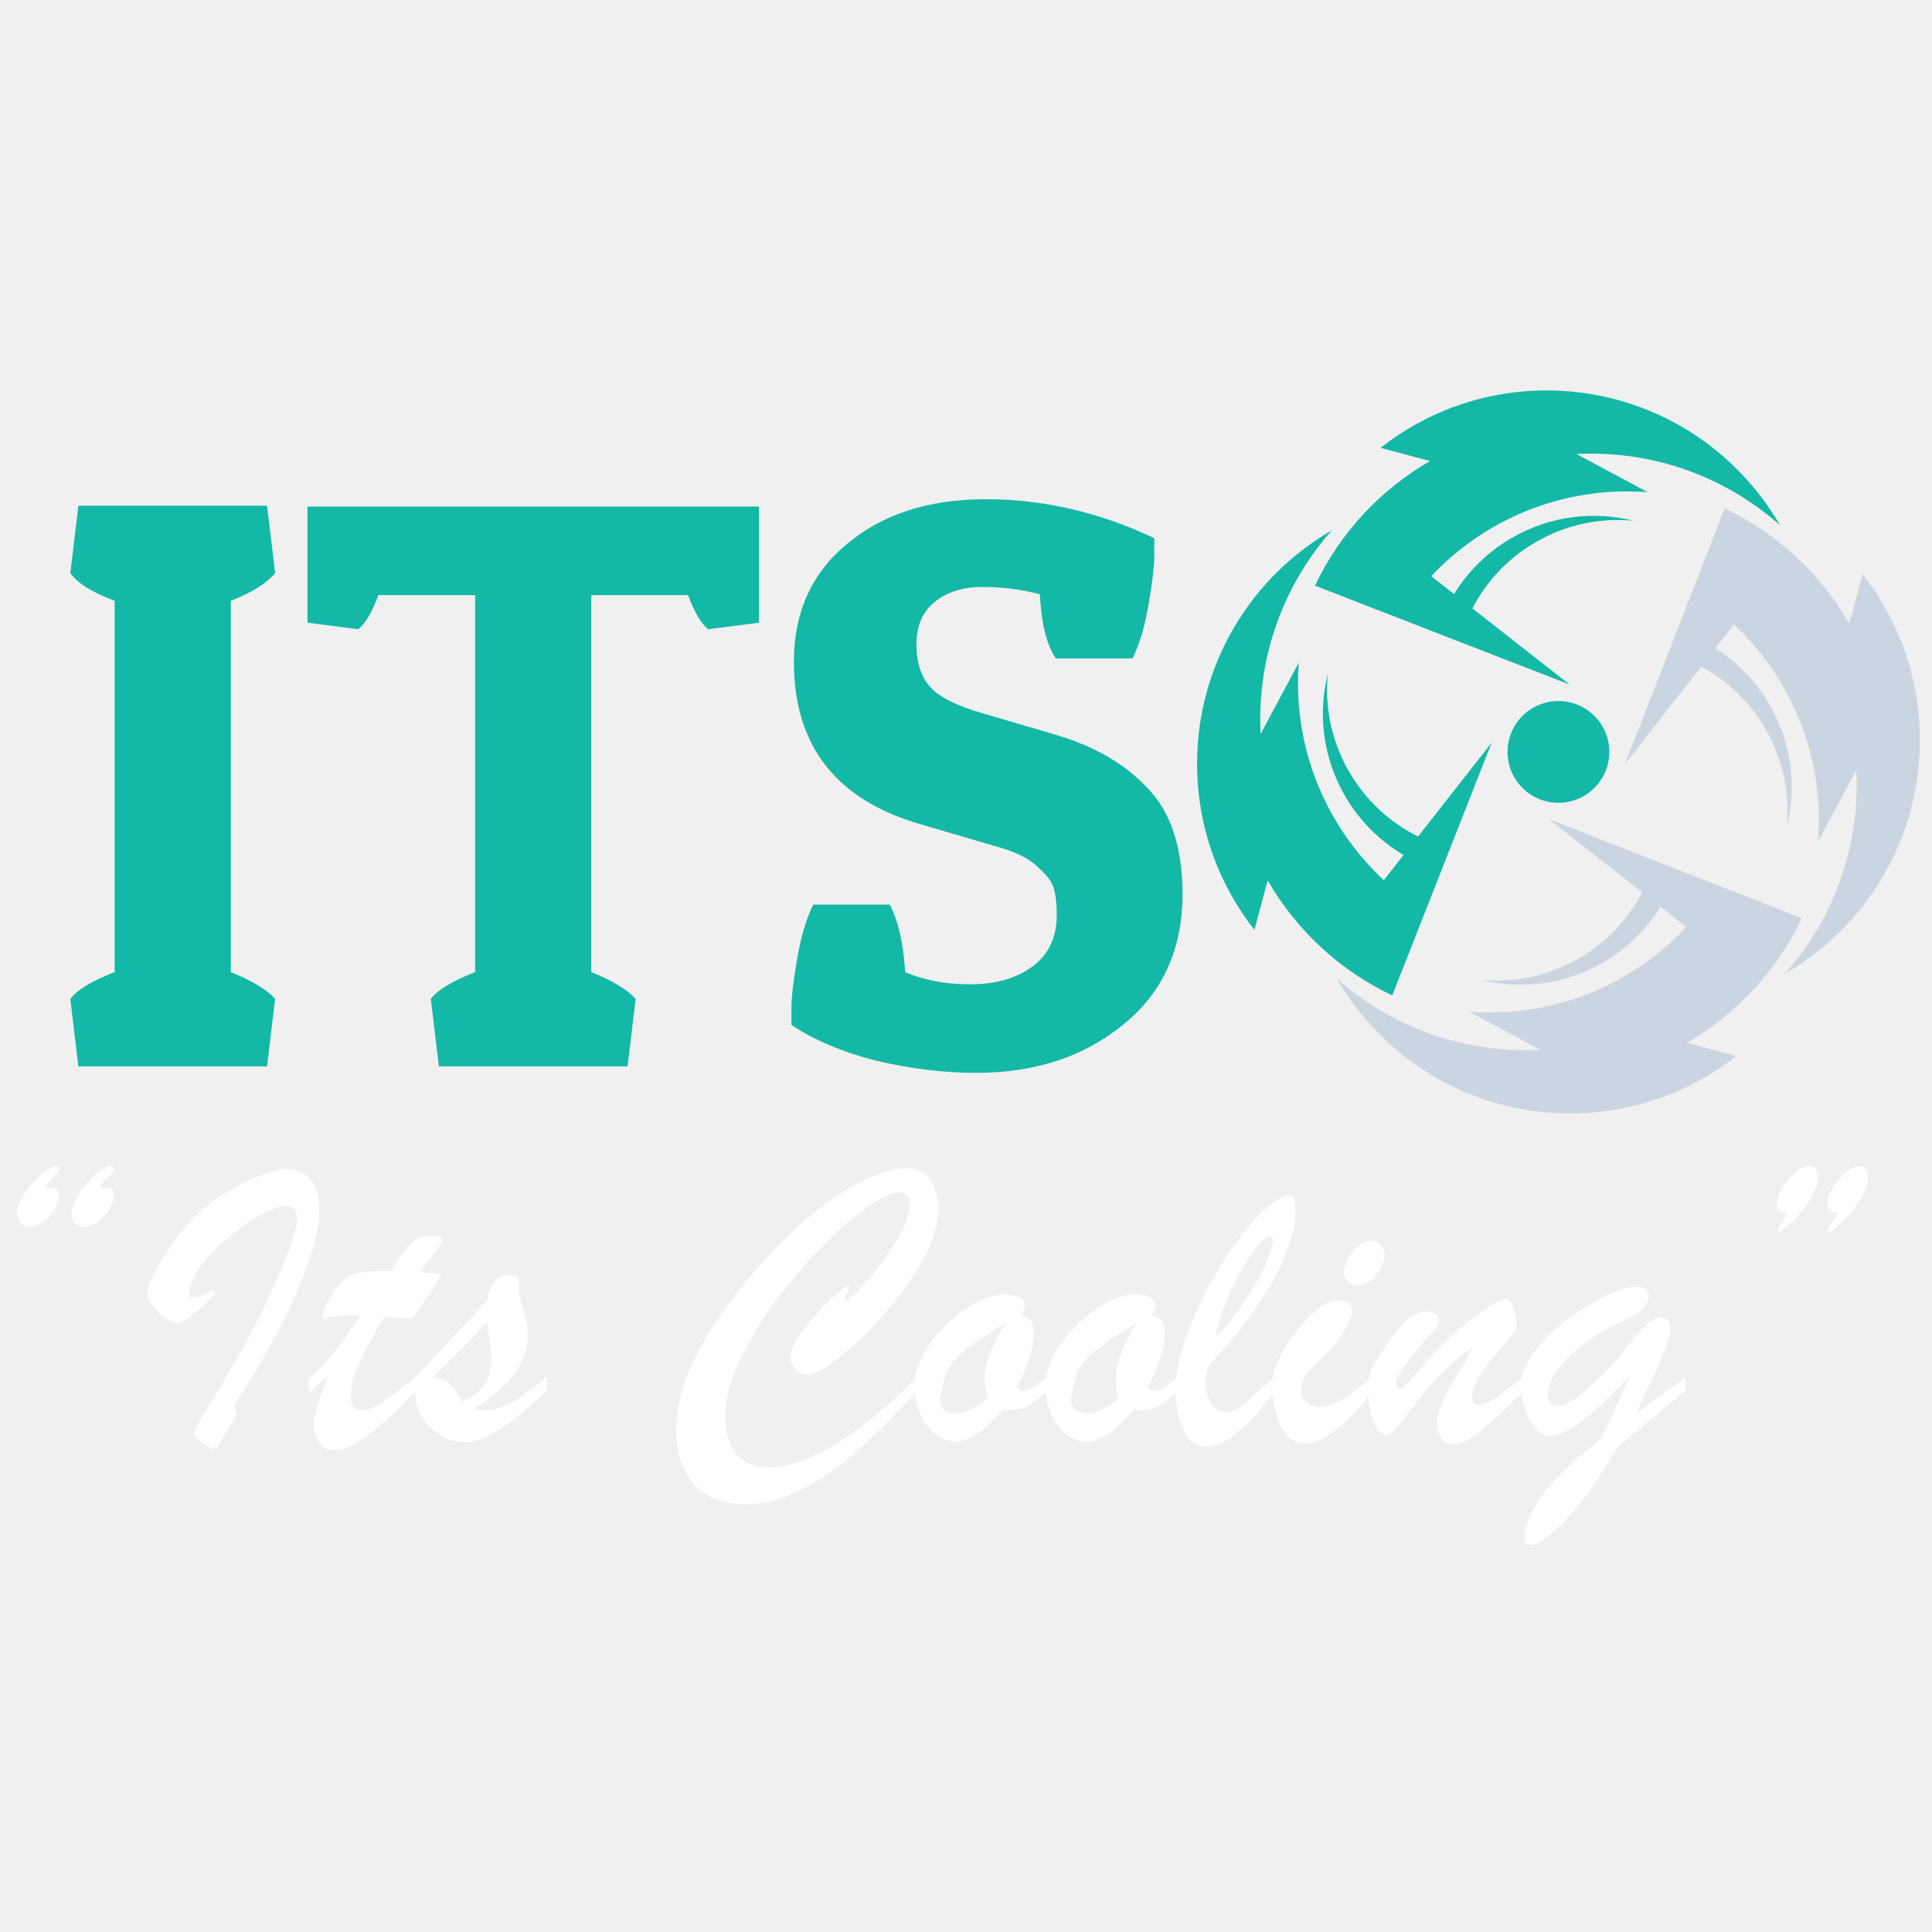
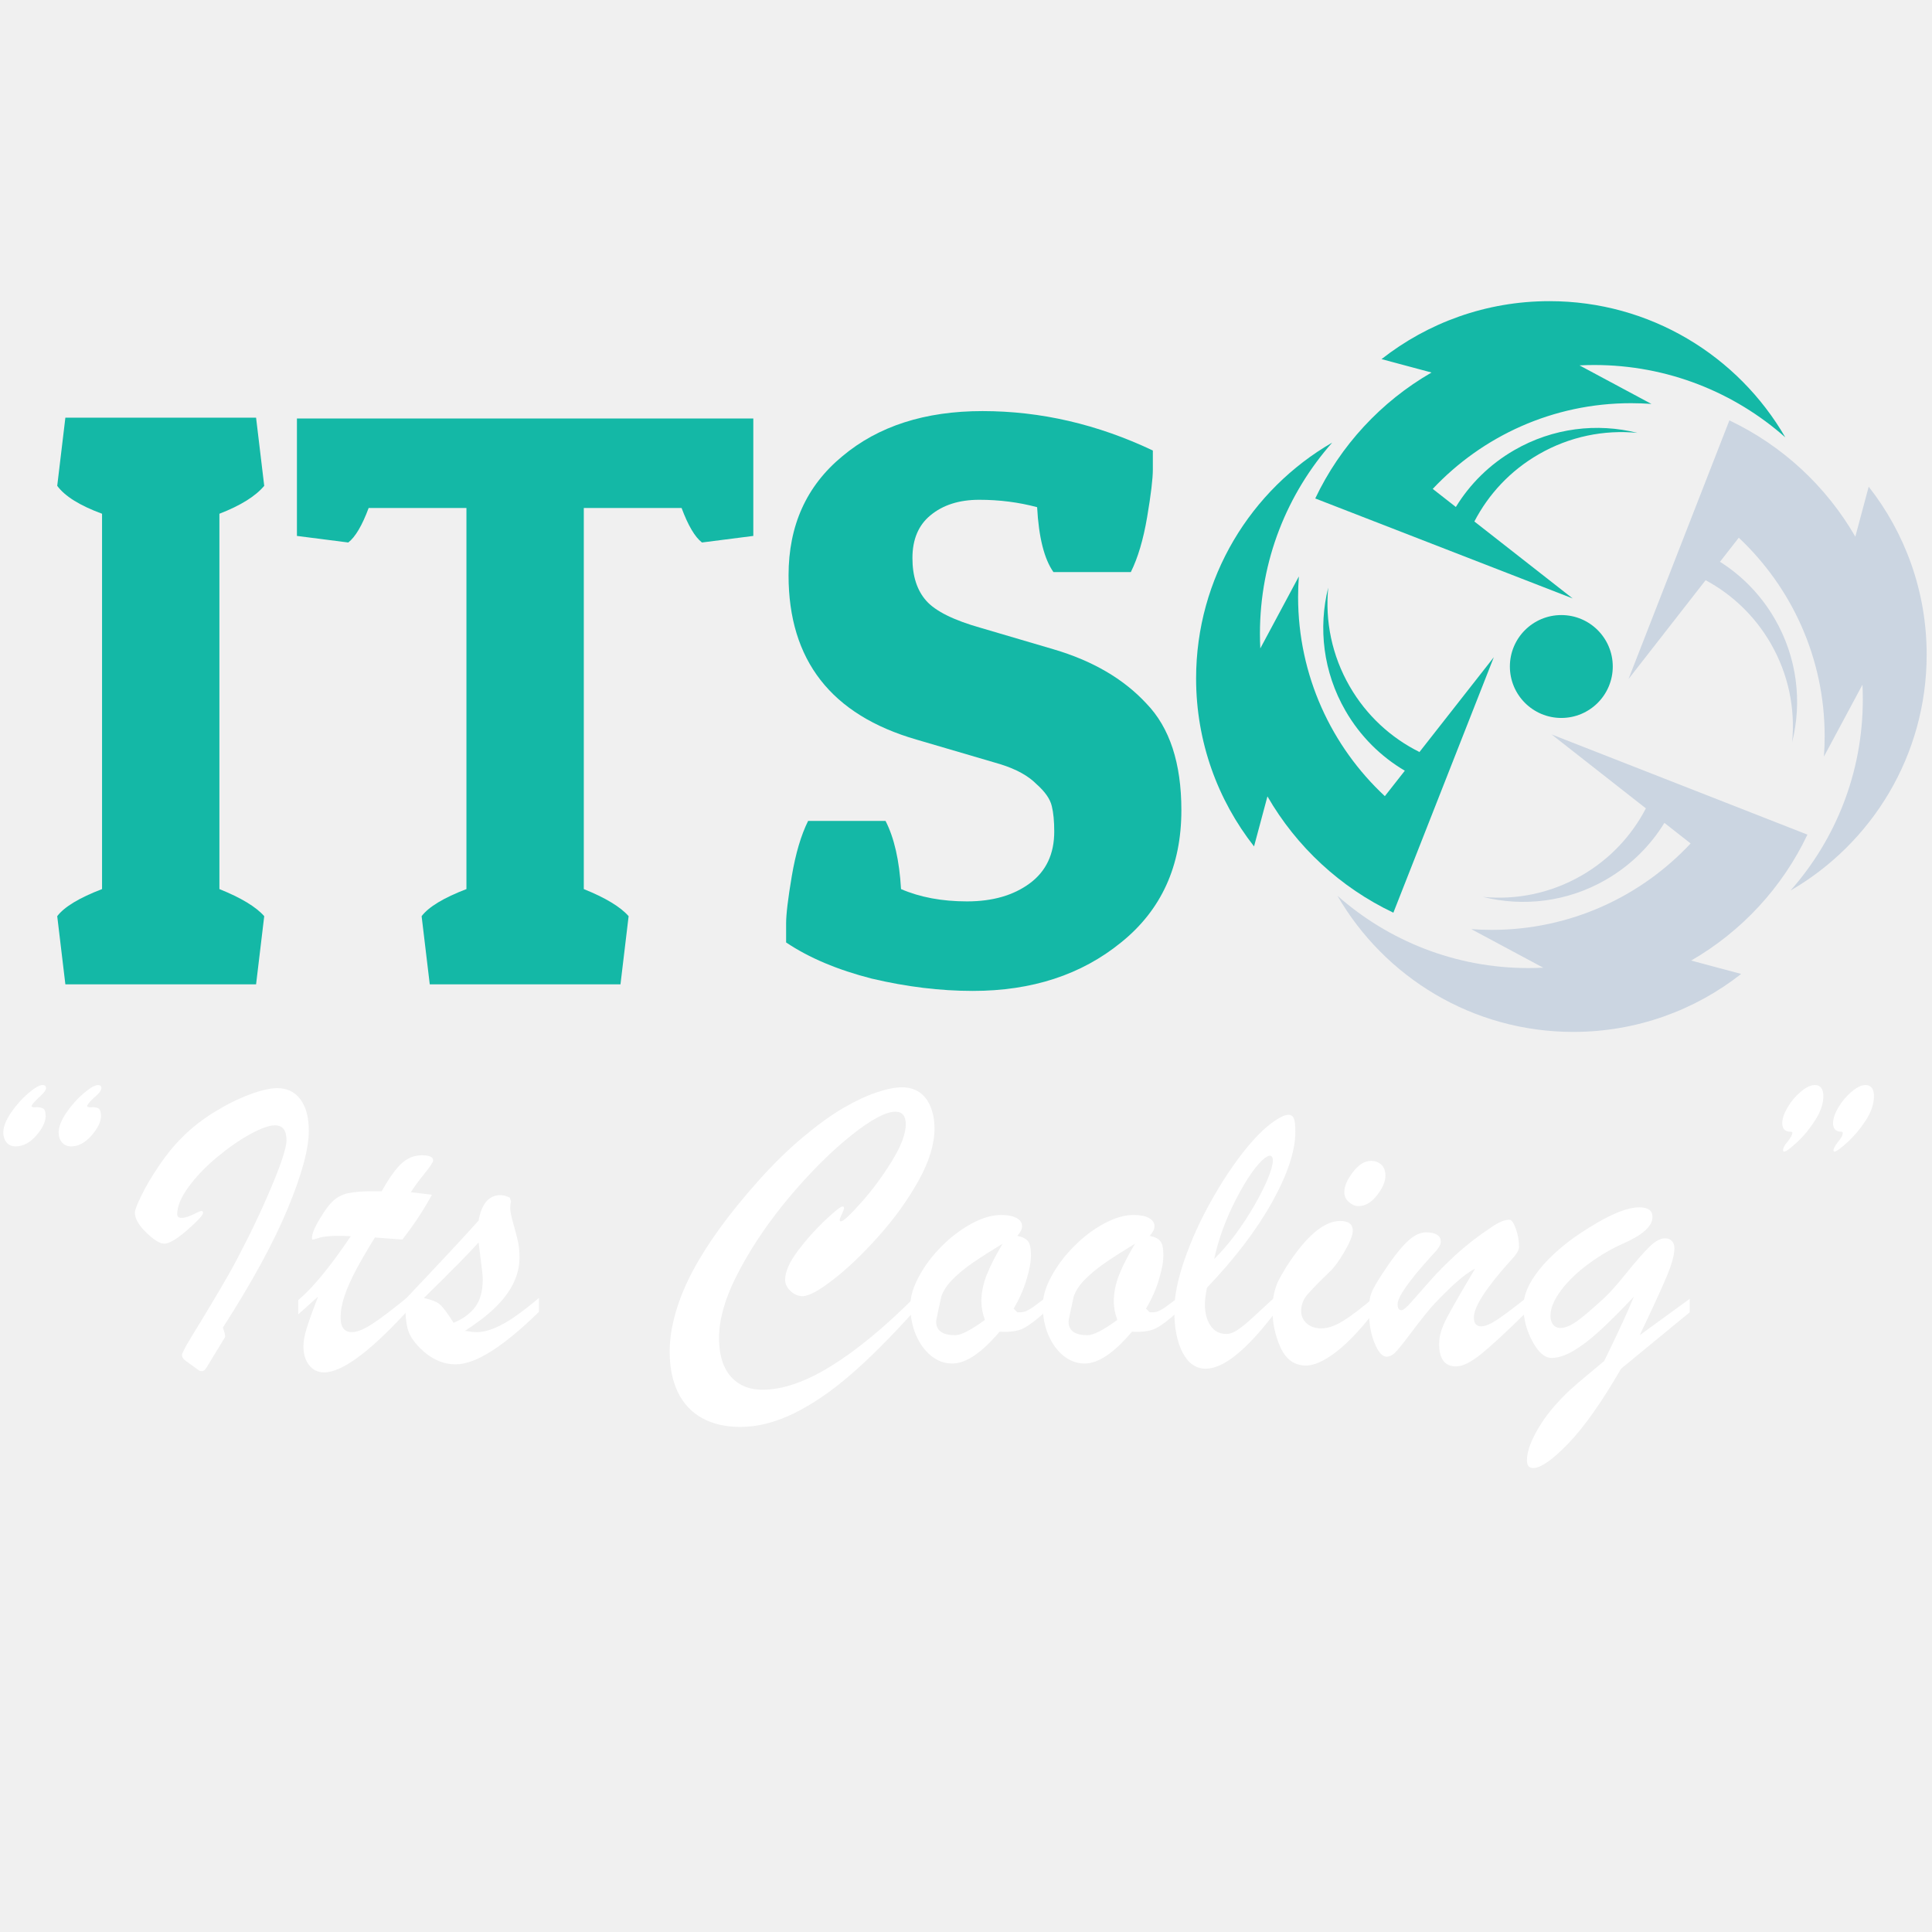
- <svg xmlns="http://www.w3.org/2000/svg" width="2000" zoomAndPan="magnify" viewBox="65 305 1410 865" height="2000" preserveAspectRatio="xMidYMid meet" version="1.0">
+ <svg xmlns="http://www.w3.org/2000/svg" width="2000" zoomAndPan="magnify" viewBox="75 315 1395 965" height="2000" preserveAspectRatio="xMidYMid meet" version="1.0">
  <defs>
    <g />
    <clipPath id="2b4934f594">
      <rect x="0" width="1419" y="0" height="377" />
    </clipPath>
  </defs>
  <path fill="#14b8a6" d="M 1153.609 574.539 L 1099.809 643.145 L 1099.746 642.898 C 1079.418 632.77 1061.75 616.762 1049.543 595.617 C 1036.578 573.164 1031.723 548.242 1034.051 524.25 C 1026.777 553.348 1030.336 585.191 1046.512 613.215 C 1057.211 631.742 1072.125 646.348 1089.352 656.492 L 1074.93 674.863 C 1036.395 638.973 1012.285 587.789 1012.285 530.969 C 1012.293 526.008 1012.477 521.09 1012.836 516.219 L 985.008 568.172 C 984.824 564.633 984.738 561.09 984.738 557.512 C 984.738 504.613 1004.457 456.309 1036.941 419.555 C 978.18 453.566 938.645 517.113 938.645 589.883 C 938.645 635.637 954.273 677.738 980.48 711.148 L 990.156 675.031 C 1011.152 711.465 1042.91 740.891 1081.082 759.004 Z M 1153.609 574.539 " fill-opacity="1" fill-rule="evenodd" />
  <path fill="#cbd5e1" d="M 1332.211 803.238 C 1298.812 829.449 1256.723 845.09 1210.996 845.09 C 1138.23 845.09 1074.703 805.543 1040.691 746.77 C 1077.445 779.25 1125.738 798.988 1178.625 798.988 C 1182.199 798.988 1185.746 798.887 1189.277 798.715 L 1137.34 770.879 C 1142.207 771.238 1147.129 771.418 1152.09 771.418 C 1208.766 771.418 1259.844 747.406 1295.711 709.02 L 1276.777 694.16 C 1266.695 710.598 1252.5 724.82 1234.637 735.152 C 1206.621 751.316 1174.785 754.879 1145.691 747.602 C 1169.676 749.941 1194.59 745.082 1217.047 732.113 C 1237.555 720.266 1253.238 703.266 1263.402 683.684 L 1195.289 630.27 L 1380.062 702.637 C 1361.941 740.805 1332.52 772.574 1296.109 793.566 Z M 1332.211 803.238 " fill-opacity="1" fill-rule="evenodd" />
  <path fill="#cbd5e1" d="M 1424.289 451.406 C 1450.512 484.812 1466.148 526.926 1466.148 572.668 C 1466.148 645.449 1426.609 708.984 1367.859 742.992 C 1400.332 706.242 1420.043 657.949 1420.043 605.039 C 1420.043 601.473 1419.965 597.91 1419.785 594.391 L 1391.949 646.324 C 1392.309 641.465 1392.492 636.547 1392.492 631.586 C 1392.492 575.07 1368.637 524.141 1330.484 488.262 L 1316.922 505.637 C 1332.793 515.668 1346.512 529.586 1356.547 546.965 C 1372.719 574.988 1376.27 606.832 1369.008 635.926 C 1371.332 611.926 1366.488 587.004 1353.523 564.562 C 1341.961 544.547 1325.504 529.121 1306.535 518.938 L 1250.844 590.332 L 1323.703 403.539 C 1361.879 421.652 1393.641 451.082 1414.641 487.504 Z M 1424.289 451.406 " fill-opacity="1" fill-rule="evenodd" />
  <path fill="#14b8a6" d="M 1072.527 359.305 C 1105.934 333.086 1148.023 317.449 1193.766 317.449 C 1266.512 317.449 1330.051 356.996 1364.059 415.766 C 1327.301 383.277 1279.012 363.555 1226.137 363.555 C 1222.555 363.555 1219.008 363.648 1215.477 363.824 L 1267.414 391.656 C 1262.539 391.305 1257.625 391.121 1252.664 391.121 C 1196.234 391.121 1145.363 414.914 1109.508 453.008 L 1126.191 466.07 C 1136.281 449.609 1150.488 435.352 1168.387 425.02 C 1196.406 408.848 1228.242 405.281 1257.316 412.551 C 1233.332 410.23 1208.418 415.082 1185.973 428.051 C 1165.426 439.91 1149.738 456.938 1139.57 476.543 L 1210.535 532.102 L 1024.676 459.914 C 1042.785 421.734 1072.207 389.973 1108.633 368.977 Z M 1202.359 544.109 C 1222.875 544.109 1239.496 560.734 1239.496 581.25 C 1239.496 601.762 1222.875 618.398 1202.359 618.398 C 1181.852 618.398 1165.211 601.762 1165.211 581.25 C 1165.211 560.734 1181.852 544.109 1202.359 544.109 Z M 1202.359 544.109 " fill-opacity="1" fill-rule="evenodd" />
  <path fill="#14b8a6" d="M 259.898 401.57 L 265.785 450.789 C 259.508 458.301 248.719 465.023 233.422 470.953 L 233.422 741.957 C 249.113 748.281 259.898 754.805 265.785 761.523 L 259.898 810.746 L 122.203 810.746 L 116.32 761.523 C 121.418 754.805 132.207 748.281 148.684 741.957 L 148.684 470.953 C 132.598 465.023 121.812 458.301 116.32 450.789 L 122.203 401.57 Z M 259.898 401.57 " fill-opacity="1" fill-rule="nonzero" />
  <path fill="#14b8a6" d="M 618.93 402.164 L 618.93 486.965 L 581.855 491.707 C 576.758 487.754 571.852 479.453 567.145 466.801 L 496.531 466.801 L 496.531 741.957 C 512.223 748.281 523.012 754.805 528.895 761.523 L 523.012 810.746 L 385.312 810.746 L 379.43 761.523 C 384.527 754.805 395.316 748.281 411.793 741.957 L 411.793 466.801 L 341.18 466.801 C 336.473 479.453 331.57 487.754 326.469 491.707 L 289.395 486.965 L 289.395 402.164 Z M 618.93 402.164 " fill-opacity="1" fill-rule="nonzero" />
  <path fill="#14b8a6" d="M 823.855 466.207 C 810.52 462.648 796.59 460.871 782.074 460.871 C 767.562 460.871 755.793 464.625 746.77 472.137 C 738.137 479.254 733.824 489.531 733.824 502.973 C 733.824 516.02 737.156 526.301 743.828 533.812 C 750.496 541.32 763.637 547.844 783.254 553.379 L 835.625 568.797 C 863.871 577.102 886.23 590.145 902.707 607.938 C 919.578 625.332 928.012 651.027 928.012 685.027 C 928.012 725.352 913.496 757.176 884.465 780.5 C 855.828 803.828 820.129 815.488 777.367 815.488 C 753.832 815.488 729.508 812.523 704.402 806.594 C 679.688 800.27 659.09 791.57 642.613 780.5 C 642.613 778.129 642.613 773.582 642.613 766.863 C 642.613 760.141 643.988 748.676 646.734 732.469 C 649.48 716.258 653.402 703.016 658.5 692.738 L 714.402 692.738 C 720.68 704.992 724.406 721.398 725.586 741.957 C 739.316 747.887 755.203 750.852 773.25 750.852 C 791.688 750.852 806.789 746.504 818.559 737.805 C 830.328 729.109 836.215 716.656 836.215 700.445 C 836.215 692.934 835.625 686.805 834.449 682.062 C 833.27 676.922 829.543 671.586 823.266 666.051 C 817.383 660.121 808.754 655.379 797.375 651.82 L 736.766 634.027 C 675.176 616.238 644.379 576.703 644.379 515.426 C 644.379 479.453 657.324 450.789 683.215 429.441 C 709.109 407.699 742.848 396.828 784.43 396.828 C 826.406 396.828 867.402 406.316 907.414 425.289 C 907.414 427.664 907.414 432.211 907.414 438.93 C 907.414 445.652 906.043 457.117 903.297 473.324 C 900.551 489.531 896.629 502.777 891.527 513.055 L 835.625 513.055 C 828.957 503.566 825.031 487.953 823.855 466.207 Z M 823.855 466.207 " fill-opacity="1" fill-rule="nonzero" />
  <g transform="matrix(1, 0, 0, 1, 19, 812)">
    <g clip-path="url(#2b4934f594)">
      <g fill="#ffffff" fill-opacity="1">
        <g transform="translate(0.957632, 272.5178)">
          <g>
            <path d="M 85.766 -201.062 C 87.453 -201.062 88.297 -200.316 88.297 -198.828 C 88.297 -197.328 86.258 -194.789 82.188 -191.219 C 79.301 -188.332 77.859 -186.594 77.859 -186 C 77.859 -185.195 78.852 -184.867 80.844 -185.016 C 82.832 -185.172 84.52 -184.926 85.906 -184.281 C 87.301 -183.633 88 -181.77 88 -178.688 C 88 -174.508 85.734 -169.812 81.203 -164.594 C 76.68 -159.375 71.688 -156.766 66.219 -156.766 C 63.539 -156.766 61.406 -157.707 59.812 -159.594 C 58.219 -161.477 57.422 -163.863 57.422 -166.75 C 57.422 -170.832 59.234 -175.555 62.859 -180.922 C 66.492 -186.297 70.645 -190.992 75.312 -195.016 C 79.988 -199.047 83.473 -201.062 85.766 -201.062 Z M 125.891 -201.062 C 127.473 -201.062 128.266 -200.316 128.266 -198.828 C 128.266 -197.129 126.227 -194.594 122.156 -191.219 C 119.375 -188.438 117.984 -186.695 117.984 -186 C 117.984 -185.195 118.977 -184.867 120.969 -185.016 C 122.957 -185.172 124.617 -184.926 125.953 -184.281 C 127.297 -183.633 127.969 -181.77 127.969 -178.688 C 127.969 -174.508 125.68 -169.812 121.109 -164.594 C 116.535 -159.375 111.613 -156.766 106.344 -156.766 C 103.656 -156.766 101.488 -157.707 99.844 -159.594 C 98.207 -161.477 97.391 -163.863 97.391 -166.75 C 97.391 -170.832 99.227 -175.582 102.906 -181 C 106.594 -186.414 110.77 -191.113 115.438 -195.094 C 120.113 -199.07 123.598 -201.062 125.891 -201.062 Z M 125.891 -201.062 " />
          </g>
        </g>
      </g>
      <g fill="#ffffff" fill-opacity="1">
        <g transform="translate(144.291, 272.5178)">
          <g>
            <path d="M 54.438 4.328 L 45.188 -2.391 C 43.801 -3.578 43.109 -4.816 43.109 -6.109 C 43.109 -7.398 45.441 -11.879 50.109 -19.547 C 53.492 -25.016 58.047 -32.52 63.766 -42.062 C 69.484 -51.602 74.082 -59.457 77.562 -65.625 C 81.039 -71.789 85.289 -79.867 90.312 -89.859 C 95.332 -99.859 99.93 -109.629 104.109 -119.172 C 113.754 -141.148 118.578 -155.172 118.578 -161.234 C 118.578 -168.391 115.789 -171.969 110.219 -171.969 C 106.039 -171.969 100.098 -169.852 92.391 -165.625 C 84.691 -161.406 76.711 -155.863 68.453 -149 C 60.203 -142.145 53.344 -134.988 47.875 -127.531 C 42.406 -120.07 39.672 -113.508 39.672 -107.844 C 39.672 -106.945 39.922 -106.273 40.422 -105.828 C 40.922 -105.379 41.816 -105.156 43.109 -105.156 C 45.492 -105.156 49.367 -106.547 54.734 -109.328 C 57.117 -110.523 58.312 -110.328 58.312 -108.734 C 58.312 -107.141 54.531 -103.035 46.969 -96.422 C 39.414 -89.816 33.852 -86.516 30.281 -86.516 C 27.195 -86.516 22.895 -89.172 17.375 -94.484 C 11.852 -99.805 9.094 -104.656 9.094 -109.031 C 9.094 -110.719 10.633 -114.742 13.719 -121.109 C 16.801 -127.473 21.023 -134.656 26.391 -142.656 C 31.766 -150.664 37.438 -157.602 43.406 -163.469 C 50.27 -170.332 58.098 -176.445 66.891 -181.812 C 75.691 -187.188 84.145 -191.363 92.25 -194.344 C 100.352 -197.332 106.891 -198.828 111.859 -198.828 C 119.023 -198.828 124.617 -196.113 128.641 -190.688 C 132.672 -185.27 134.688 -177.691 134.688 -167.953 C 134.688 -155.023 129.613 -136.328 119.469 -111.859 C 109.332 -87.398 93.723 -58.766 72.641 -25.953 C 72.93 -24.961 73.273 -23.895 73.672 -22.75 C 74.078 -21.602 74.281 -20.535 74.281 -19.547 C 74.281 -19.336 74.129 -18.957 73.828 -18.406 C 73.535 -17.863 73.188 -17.297 72.781 -16.703 C 72.383 -16.109 72.141 -15.711 72.047 -15.516 L 61.156 2.391 C 59.957 4.473 58.711 5.516 57.422 5.516 C 56.234 5.516 55.238 5.117 54.438 4.328 Z M 54.438 4.328 " />
          </g>
        </g>
      </g>
      <g fill="#ffffff" fill-opacity="1">
        <g transform="translate(270.472, 272.5178)">
          <g>
            <path d="M 54.734 -124.391 L 61.156 -124.391 C 66.426 -133.836 71.195 -140.523 75.469 -144.453 C 79.75 -148.379 84.625 -150.344 90.094 -150.344 C 95.562 -150.344 98.297 -149.102 98.297 -146.625 C 98.297 -145.426 96.156 -142.191 91.875 -136.922 C 87.602 -131.648 84.375 -127.227 82.188 -123.656 C 85.562 -123.25 88.566 -122.895 91.203 -122.594 C 93.836 -122.301 95.898 -122.055 97.391 -121.859 C 91.723 -111.316 84.613 -100.531 76.062 -89.5 C 73.281 -89.695 70.941 -89.867 69.047 -90.016 C 67.16 -90.16 65.25 -90.305 63.312 -90.453 C 61.375 -90.609 59.016 -90.785 56.234 -90.984 C 50.859 -82.336 46.352 -74.609 42.719 -67.797 C 39.094 -60.984 36.312 -54.738 34.375 -49.062 C 32.438 -43.395 31.469 -38.031 31.469 -32.969 C 31.469 -26.102 34.203 -22.672 39.672 -22.672 C 43.453 -22.672 48.398 -24.68 54.516 -28.703 C 60.629 -32.734 68.805 -38.926 79.047 -47.281 L 79.047 -37.281 C 52.203 -8.156 32.367 6.406 19.547 6.406 C 15.066 6.406 11.457 4.664 8.719 1.188 C 5.988 -2.289 4.625 -6.766 4.625 -12.234 C 4.625 -15.91 5.395 -20.285 6.938 -25.359 C 8.477 -30.43 11.238 -38.086 15.219 -48.328 C 13.82 -47.129 12.5 -45.957 11.25 -44.812 C 10.008 -43.676 8.867 -42.633 7.828 -41.688 C 6.785 -40.738 5.664 -39.742 4.469 -38.703 C 3.281 -37.66 2.086 -36.594 0.891 -35.5 L 0.891 -45.797 C 11.336 -54.547 23.969 -69.906 38.781 -91.875 C 37.289 -91.977 35.898 -92.051 34.609 -92.094 C 33.316 -92.145 31.773 -92.172 29.984 -92.172 C 24.117 -92.172 19.742 -91.773 16.859 -90.984 C 15.66 -90.68 14.539 -90.359 13.5 -90.016 C 12.457 -89.672 11.734 -89.5 11.328 -89.5 C 10.93 -89.5 10.734 -89.797 10.734 -90.391 C 10.734 -93.672 12.773 -98.594 16.859 -105.156 C 20.141 -110.719 23.242 -114.844 26.172 -117.531 C 29.109 -120.219 32.688 -122.031 36.906 -122.969 C 41.133 -123.914 47.078 -124.391 54.734 -124.391 Z M 54.734 -124.391 " />
          </g>
        </g>
      </g>
      <g fill="#ffffff" fill-opacity="1">
        <g transform="translate(346.8369, 272.5178)">
          <g>
            <path d="M 1.797 -42.812 L 1.797 -46.391 C 27.441 -73.43 45.086 -92.375 54.734 -103.219 C 56.922 -115.445 62.191 -121.562 70.547 -121.562 C 72.641 -121.562 74.879 -120.961 77.266 -119.766 L 78.156 -116.938 C 77.758 -115.738 77.562 -114.047 77.562 -111.859 C 77.562 -109.973 78.281 -106.469 79.719 -101.344 C 81.164 -96.227 82.285 -91.93 83.078 -88.453 C 83.867 -84.973 84.266 -81.047 84.266 -76.672 C 84.266 -70.109 82.773 -63.816 79.797 -57.797 C 76.816 -51.785 72.488 -46.02 66.812 -40.5 C 61.145 -34.977 53.836 -29.332 44.891 -23.562 C 48.473 -22.969 51.305 -22.672 53.391 -22.672 C 57.473 -22.672 61.875 -23.688 66.594 -25.719 C 71.32 -27.758 76.145 -30.492 81.062 -33.922 C 85.988 -37.359 91.734 -41.812 98.297 -47.281 L 98.297 -37.281 C 85.566 -24.852 74.18 -15.43 64.141 -9.016 C 54.098 -2.609 45.445 0.594 38.188 0.594 C 28.832 0.594 20.18 -3.379 12.234 -11.328 C 7.555 -16.109 4.645 -20.688 3.5 -25.062 C 2.363 -29.438 1.797 -35.352 1.797 -42.812 Z M 57.422 -65.625 L 54.734 -87.406 C 48.566 -80.445 35.395 -67.07 15.219 -47.281 C 21.176 -45.988 25.25 -44.25 27.438 -42.062 C 29.625 -39.875 32.707 -35.648 36.688 -29.391 C 43.445 -32.172 48.641 -35.973 52.266 -40.797 C 55.898 -45.617 57.719 -52.207 57.719 -60.562 C 57.719 -61.551 57.691 -62.441 57.641 -63.234 C 57.598 -64.035 57.523 -64.832 57.422 -65.625 Z M 57.422 -65.625 " />
          </g>
        </g>
      </g>
      <g fill="#ffffff" fill-opacity="1">
        <g transform="translate(442.1439, 272.5178)">
          <g />
        </g>
      </g>
      <g fill="#ffffff" fill-opacity="1">
        <g transform="translate(527.9053, 272.5178)">
          <g>
            <path d="M 188.234 -47.578 L 188.234 -37.891 C 171.523 -19.297 156.188 -3.957 142.219 8.125 C 128.25 20.207 114.602 29.504 101.281 36.016 C 87.957 42.535 75.078 45.797 62.641 45.797 C 51.898 45.797 42.676 43.656 34.969 39.375 C 27.27 35.102 21.457 28.863 17.531 20.656 C 13.602 12.457 11.641 2.738 11.641 -8.5 C 11.641 -17.352 13.055 -26.723 15.891 -36.609 C 18.723 -46.504 22.82 -56.5 28.188 -66.594 C 33.562 -76.688 40.148 -87.102 47.953 -97.844 C 55.754 -108.582 64.926 -119.867 75.469 -131.703 C 86.406 -143.93 97.191 -154.492 107.828 -163.391 C 118.473 -172.297 128.117 -179.285 136.766 -184.359 C 145.422 -189.43 153.453 -193.207 160.859 -195.688 C 168.266 -198.176 174.406 -199.422 179.281 -199.422 C 184.25 -199.422 188.473 -198.227 191.953 -195.844 C 195.441 -193.457 198.129 -189.973 200.016 -185.391 C 201.898 -180.816 202.844 -175.551 202.844 -169.594 C 202.844 -158.352 199.016 -145.848 191.359 -132.078 C 183.703 -118.305 174.156 -105.004 162.719 -92.172 C 151.289 -79.348 140.379 -68.883 129.984 -60.781 C 119.598 -52.676 112.117 -48.625 107.547 -48.625 C 104.461 -48.625 101.602 -49.844 98.969 -52.281 C 96.332 -54.719 95.016 -57.477 95.016 -60.562 C 95.016 -66.227 98.02 -73.086 104.031 -81.141 C 110.051 -89.191 116.613 -96.57 123.719 -103.281 C 130.832 -110 135.082 -113.359 136.469 -113.359 C 137.164 -113.359 137.516 -113.062 137.516 -112.469 C 137.516 -111.57 136.992 -110.031 135.953 -107.844 C 134.91 -105.656 134.391 -104.312 134.391 -103.812 C 134.391 -103.02 134.688 -102.625 135.281 -102.625 C 136.969 -102.625 141.836 -107.145 149.891 -116.188 C 157.953 -125.238 165.336 -135.207 172.047 -146.094 C 178.766 -156.977 182.125 -165.906 182.125 -172.875 C 182.125 -175.758 181.5 -177.969 180.25 -179.5 C 179.008 -181.039 177.145 -181.812 174.656 -181.812 C 167.695 -181.812 157.129 -176.172 142.953 -164.891 C 128.785 -153.609 114.27 -139.238 99.406 -121.781 C 84.539 -104.332 72.133 -86.312 62.188 -67.719 C 52.25 -49.125 47.281 -32.766 47.281 -18.641 C 47.281 -10.484 48.5 -3.668 50.938 1.797 C 53.375 7.266 56.953 11.488 61.672 14.469 C 66.398 17.445 72.094 18.938 78.75 18.938 C 93.164 18.938 109.52 13.316 127.812 2.078 C 146.113 -9.148 166.254 -25.703 188.234 -47.578 Z M 188.234 -47.578 " />
          </g>
        </g>
      </g>
      <g fill="#ffffff" fill-opacity="1">
        <g transform="translate(712.4042, 272.5178)">
          <g>
            <path d="M 98.297 -47.281 L 98.297 -37.281 C 91.734 -31.32 86.461 -27.348 82.484 -25.359 C 78.504 -23.367 72.785 -22.57 65.328 -22.969 C 52.398 -7.656 41.016 0 31.172 0 C 25.609 0 20.535 -1.836 15.953 -5.516 C 11.379 -9.191 7.723 -14.211 4.984 -20.578 C 2.254 -26.941 0.891 -34.051 0.891 -41.906 C 0.891 -48.27 3.004 -55.328 7.234 -63.078 C 11.461 -70.836 16.93 -78.07 23.641 -84.781 C 30.348 -91.5 37.531 -96.922 45.188 -101.047 C 52.844 -105.18 59.953 -107.25 66.516 -107.25 C 71.191 -107.25 74.875 -106.523 77.562 -105.078 C 80.25 -103.641 81.594 -101.625 81.594 -99.031 C 81.594 -97.051 80.445 -94.766 78.156 -92.172 C 81.938 -91.379 84.52 -90.062 85.906 -88.219 C 87.301 -86.383 88 -83.031 88 -78.156 C 88 -73.383 86.879 -67.367 84.641 -60.109 C 82.41 -52.848 79.352 -46.035 75.469 -39.672 L 78.156 -36.984 L 80.391 -36.984 C 82.086 -36.984 83.754 -37.406 85.391 -38.25 C 87.035 -39.102 88.504 -40 89.797 -40.938 C 91.086 -41.883 93.922 -44 98.297 -47.281 Z M 67.562 -86.516 C 59.312 -81.535 52.254 -77.031 46.391 -73 C 40.523 -68.977 35.551 -64.906 31.469 -60.781 C 27.395 -56.656 24.66 -52.504 23.266 -48.328 C 20.785 -37.191 19.547 -31.176 19.547 -30.281 C 19.547 -23.719 24.117 -20.438 33.266 -20.438 C 37.535 -20.438 44.691 -24.113 54.734 -31.469 C 53.047 -36.145 52.203 -40.617 52.203 -44.891 C 52.203 -51.16 53.492 -57.551 56.078 -64.062 C 58.66 -70.57 62.488 -78.055 67.562 -86.516 Z M 67.562 -86.516 " />
          </g>
        </g>
      </g>
      <g fill="#ffffff" fill-opacity="1">
        <g transform="translate(808.0095, 272.5178)">
          <g>
            <path d="M 98.297 -47.281 L 98.297 -37.281 C 91.734 -31.32 86.461 -27.348 82.484 -25.359 C 78.504 -23.367 72.785 -22.57 65.328 -22.969 C 52.398 -7.656 41.016 0 31.172 0 C 25.609 0 20.535 -1.836 15.953 -5.516 C 11.379 -9.191 7.723 -14.211 4.984 -20.578 C 2.254 -26.941 0.891 -34.051 0.891 -41.906 C 0.891 -48.27 3.004 -55.328 7.234 -63.078 C 11.461 -70.836 16.93 -78.07 23.641 -84.781 C 30.348 -91.5 37.531 -96.922 45.188 -101.047 C 52.844 -105.18 59.953 -107.25 66.516 -107.25 C 71.191 -107.25 74.875 -106.523 77.562 -105.078 C 80.25 -103.641 81.594 -101.625 81.594 -99.031 C 81.594 -97.051 80.445 -94.766 78.156 -92.172 C 81.938 -91.379 84.52 -90.062 85.906 -88.219 C 87.301 -86.383 88 -83.031 88 -78.156 C 88 -73.383 86.879 -67.367 84.641 -60.109 C 82.41 -52.848 79.352 -46.035 75.469 -39.672 L 78.156 -36.984 L 80.391 -36.984 C 82.086 -36.984 83.754 -37.406 85.391 -38.25 C 87.035 -39.102 88.504 -40 89.797 -40.938 C 91.086 -41.883 93.922 -44 98.297 -47.281 Z M 67.562 -86.516 C 59.312 -81.535 52.254 -77.031 46.391 -73 C 40.523 -68.977 35.551 -64.906 31.469 -60.781 C 27.395 -56.656 24.66 -52.504 23.266 -48.328 C 20.785 -37.191 19.547 -31.176 19.547 -30.281 C 19.547 -23.719 24.117 -20.438 33.266 -20.438 C 37.535 -20.438 44.691 -24.113 54.734 -31.469 C 53.047 -36.145 52.203 -40.617 52.203 -44.891 C 52.203 -51.16 53.492 -57.551 56.078 -64.062 C 58.66 -70.57 62.488 -78.055 67.562 -86.516 Z M 67.562 -86.516 " />
          </g>
        </g>
      </g>
      <g fill="#ffffff" fill-opacity="1">
        <g transform="translate(903.6148, 272.5178)">
          <g>
            <path d="M 73.688 -48.625 L 73.688 -37.594 C 52.906 -10.039 36 3.734 22.969 3.734 C 15.906 3.734 10.359 -0.117 6.328 -7.828 C 2.305 -15.535 0.297 -25.656 0.297 -38.188 C 0.297 -48.32 2.68 -60.375 7.453 -74.344 C 12.223 -88.32 18.609 -102.492 26.609 -116.859 C 34.617 -131.234 42.926 -143.766 51.531 -154.453 C 60.133 -165.141 68.113 -172.617 75.469 -176.891 C 78.457 -178.68 80.797 -179.578 82.484 -179.578 C 84.566 -179.578 85.957 -178.656 86.656 -176.812 C 87.352 -174.977 87.703 -171.82 87.703 -167.344 C 87.703 -153.531 82.082 -136.555 70.844 -116.422 C 59.613 -96.285 43.953 -75.723 23.859 -54.734 C 22.867 -49.566 22.375 -45.594 22.375 -42.812 C 22.375 -36.445 23.738 -31.273 26.469 -27.297 C 29.207 -23.316 33.016 -21.328 37.891 -21.328 C 40.367 -21.328 43.051 -22.297 45.938 -24.234 C 48.82 -26.172 51.852 -28.582 55.031 -31.469 C 58.219 -34.352 64.438 -40.07 73.688 -48.625 Z M 29.078 -75.469 C 34.254 -80.539 39.254 -86.305 44.078 -92.766 C 48.898 -99.234 53.445 -106.145 57.719 -113.5 C 62 -120.863 65.352 -127.477 67.781 -133.344 C 70.219 -139.207 71.438 -143.633 71.438 -146.625 C 71.438 -148.906 70.645 -150.047 69.062 -150.047 C 68.457 -150.047 67.312 -149.5 65.625 -148.406 C 59.562 -143.438 52.75 -133.719 45.188 -119.25 C 37.633 -104.781 32.266 -90.188 29.078 -75.469 Z M 29.078 -75.469 " />
          </g>
        </g>
      </g>
      <g fill="#ffffff" fill-opacity="1">
        <g transform="translate(973.5664, 272.5178)">
          <g>
            <path d="M 63.547 -113.656 C 61.055 -113.656 58.691 -114.598 56.453 -116.484 C 54.211 -118.379 53.094 -120.77 53.094 -123.656 C 53.094 -128.031 55.18 -132.898 59.359 -138.266 C 63.535 -143.641 67.863 -146.328 72.344 -146.328 C 75.32 -146.328 77.805 -145.406 79.797 -143.562 C 81.785 -141.719 82.781 -139.055 82.781 -135.578 C 82.781 -131.305 80.738 -126.582 76.656 -121.406 C 72.582 -116.238 68.211 -113.656 63.547 -113.656 Z M 73.688 -46.984 L 73.688 -36.094 C 64.039 -23.664 55.039 -14.297 46.688 -7.984 C 38.332 -1.672 31.223 1.484 25.359 1.484 C 17.203 1.484 11.133 -2.785 7.156 -11.328 C 3.176 -19.879 1.188 -29.227 1.188 -39.375 C 1.188 -43.25 1.582 -46.953 2.375 -50.484 C 3.176 -54.016 4.125 -56.922 5.219 -59.203 C 6.312 -61.492 8.348 -65.078 11.328 -69.953 C 25.453 -91.93 38.379 -102.922 50.109 -102.922 C 56.18 -102.922 59.219 -100.582 59.219 -95.906 C 59.219 -92.727 57.254 -87.754 53.328 -80.984 C 49.398 -74.223 45.895 -69.398 42.812 -66.516 C 34.156 -58.172 28.508 -52.359 25.875 -49.078 C 23.238 -45.797 21.922 -42.066 21.922 -37.891 C 21.922 -34.305 23.266 -31.32 25.953 -28.938 C 28.641 -26.551 32.117 -25.359 36.391 -25.359 C 41.066 -25.359 46.211 -27.07 51.828 -30.5 C 57.453 -33.926 64.738 -39.422 73.688 -46.984 Z M 73.688 -46.984 " />
          </g>
        </g>
      </g>
      <g fill="#ffffff" fill-opacity="1">
        <g transform="translate(1043.518, 272.5178)">
          <g>
            <path d="M 102.922 -73.984 C 85.422 -54.492 76.672 -40.922 76.672 -33.266 C 76.672 -28.984 78.41 -26.844 81.891 -26.844 C 84.773 -26.844 88.523 -28.359 93.141 -31.391 C 97.766 -34.43 105 -39.828 114.844 -47.578 L 114.844 -37.281 C 100.727 -23.363 89.891 -13.32 82.328 -7.156 C 74.773 -0.988 68.613 2.094 63.844 2.094 C 55.688 2.094 51.609 -3.273 51.609 -14.016 C 51.609 -17.203 52.102 -20.336 53.094 -23.422 C 54.094 -26.504 55.461 -29.707 57.203 -33.031 C 58.941 -36.363 61.598 -41.133 65.172 -47.344 C 68.754 -53.562 72.883 -60.602 77.562 -68.469 C 71.895 -65.582 64.785 -59.863 56.234 -51.312 C 50.66 -45.938 45.938 -40.836 42.062 -36.016 C 38.188 -31.191 34.035 -25.82 29.609 -19.906 C 25.18 -13.988 21.945 -10.008 19.906 -7.969 C 17.875 -5.938 15.812 -4.922 13.719 -4.922 C 10.539 -4.922 7.609 -8.25 4.922 -14.906 C 2.234 -21.57 0.891 -29.332 0.891 -38.188 C 0.891 -43.656 1.508 -47.93 2.75 -51.016 C 4 -54.098 6.461 -58.473 10.141 -64.141 C 17.004 -74.68 22.922 -82.41 27.891 -87.328 C 32.859 -92.254 37.629 -94.719 42.203 -94.719 C 45.391 -94.719 47.953 -94.172 49.891 -93.078 C 51.828 -91.984 52.797 -90.289 52.797 -88 C 52.797 -87.008 52.5 -85.969 51.906 -84.875 C 51.312 -83.781 50.641 -82.785 49.891 -81.891 C 49.148 -80.992 47.582 -79.254 45.188 -76.672 C 29.477 -59.266 21.625 -47.977 21.625 -42.812 C 21.625 -39.926 22.57 -38.484 24.469 -38.484 C 25.656 -38.484 27.961 -40.395 31.391 -44.219 C 34.828 -48.051 39.254 -53.07 44.672 -59.281 C 50.086 -65.5 56.5 -71.988 63.906 -78.75 C 71.32 -85.508 79.75 -92.023 89.188 -98.297 C 94.457 -101.973 98.832 -103.812 102.312 -103.812 C 103.906 -103.812 105.473 -101.625 107.016 -97.25 C 108.555 -92.875 109.328 -88.445 109.328 -83.969 C 109.328 -81.781 107.191 -78.453 102.922 -73.984 Z M 102.922 -73.984 " />
          </g>
        </g>
      </g>
      <g fill="#ffffff" fill-opacity="1">
        <g transform="translate(1155.082, 272.5178)">
          <g>
            <path d="M 120.969 -36.984 L 71.438 3.734 C 57.52 27.797 44.844 45.766 33.406 57.641 C 21.977 69.523 13.477 75.469 7.906 75.469 C 4.926 75.469 3.438 73.629 3.438 69.953 C 3.438 62.797 7.062 53.648 14.312 42.516 C 17.195 38.141 20.504 33.863 24.234 29.688 C 27.961 25.508 31.492 21.898 34.828 18.859 C 38.16 15.828 42.562 12.051 48.031 7.531 C 53.5 3.008 57.227 -0.098 59.219 -1.797 C 69.156 -22.078 76.312 -37.586 80.688 -48.328 C 71.344 -38.379 63.191 -30.223 56.234 -23.859 C 49.273 -17.492 42.883 -12.598 37.062 -9.172 C 31.25 -5.742 26.004 -4.031 21.328 -4.031 C 16.254 -4.031 11.578 -8.082 7.297 -16.188 C 3.023 -24.289 0.891 -32.617 0.891 -41.172 C 0.891 -45.148 1.805 -49.328 3.641 -53.703 C 5.484 -58.078 8.367 -62.75 12.297 -67.719 C 16.234 -72.688 21.234 -77.781 27.297 -83 C 33.359 -88.219 40.469 -93.316 48.625 -98.297 C 64.039 -107.941 76.023 -112.766 84.578 -112.766 C 90.93 -112.766 94.109 -110.426 94.109 -105.75 C 94.109 -99.289 87.203 -92.977 73.391 -86.812 C 64.93 -83.133 56.551 -78.258 48.25 -72.188 C 39.945 -66.125 33.234 -59.688 28.109 -52.875 C 22.992 -46.062 20.438 -39.922 20.438 -34.453 C 20.438 -31.766 21.082 -29.625 22.375 -28.031 C 23.664 -26.445 25.352 -25.656 27.438 -25.656 C 30.926 -25.656 34.906 -27.242 39.375 -30.422 C 43.852 -33.609 50.469 -39.227 59.219 -47.281 C 63.195 -50.957 68.488 -56.895 75.094 -65.094 C 81.707 -73.301 87.176 -79.566 91.5 -83.891 C 95.832 -88.223 99.738 -90.391 103.219 -90.391 C 105.207 -90.391 106.82 -89.766 108.062 -88.516 C 109.301 -87.273 109.922 -85.461 109.922 -83.078 C 109.922 -78.504 108.102 -71.863 104.469 -63.156 C 100.844 -54.457 94.312 -40.219 84.875 -20.438 L 120.969 -46.688 Z M 120.969 -36.984 " />
          </g>
        </g>
      </g>
      <g fill="#ffffff" fill-opacity="1">
        <g transform="translate(1272.613, 272.5178)">
          <g>
            <path d="M 113.953 -166.453 C 113.953 -167.047 113.656 -167.344 113.062 -167.344 C 108.977 -167.344 106.938 -169.383 106.938 -173.469 C 106.938 -176.75 108.227 -180.578 110.812 -184.953 C 113.406 -189.328 116.586 -193.102 120.359 -196.281 C 124.141 -199.469 127.473 -201.062 130.359 -201.062 C 134.43 -201.062 136.469 -198.375 136.469 -193 C 136.469 -187.438 134.504 -181.617 130.578 -175.547 C 126.648 -169.484 122.223 -164.211 117.297 -159.734 C 112.379 -155.266 109.328 -153.031 108.141 -153.031 C 107.547 -153.031 107.25 -153.328 107.25 -153.922 C 107.25 -155.117 108.344 -157.16 110.531 -160.047 C 112.812 -162.629 113.953 -164.766 113.953 -166.453 Z M 77.562 -166.453 C 77.562 -167.047 77.164 -167.344 76.375 -167.344 C 72.289 -167.344 70.25 -169.383 70.25 -173.469 C 70.25 -176.75 71.539 -180.578 74.125 -184.953 C 76.719 -189.328 79.898 -193.102 83.672 -196.281 C 87.453 -199.469 90.832 -201.062 93.812 -201.062 C 97.895 -201.062 99.938 -198.375 99.938 -193 C 99.938 -187.633 97.992 -181.895 94.109 -175.781 C 90.234 -169.664 85.859 -164.344 80.984 -159.812 C 76.117 -155.289 73.039 -153.031 71.75 -153.031 C 71.145 -153.031 70.844 -153.328 70.844 -153.922 C 70.844 -155.617 71.891 -157.66 73.984 -160.047 C 76.367 -163.023 77.562 -165.16 77.562 -166.453 Z M 77.562 -166.453 " />
          </g>
        </g>
      </g>
    </g>
  </g>
</svg>
